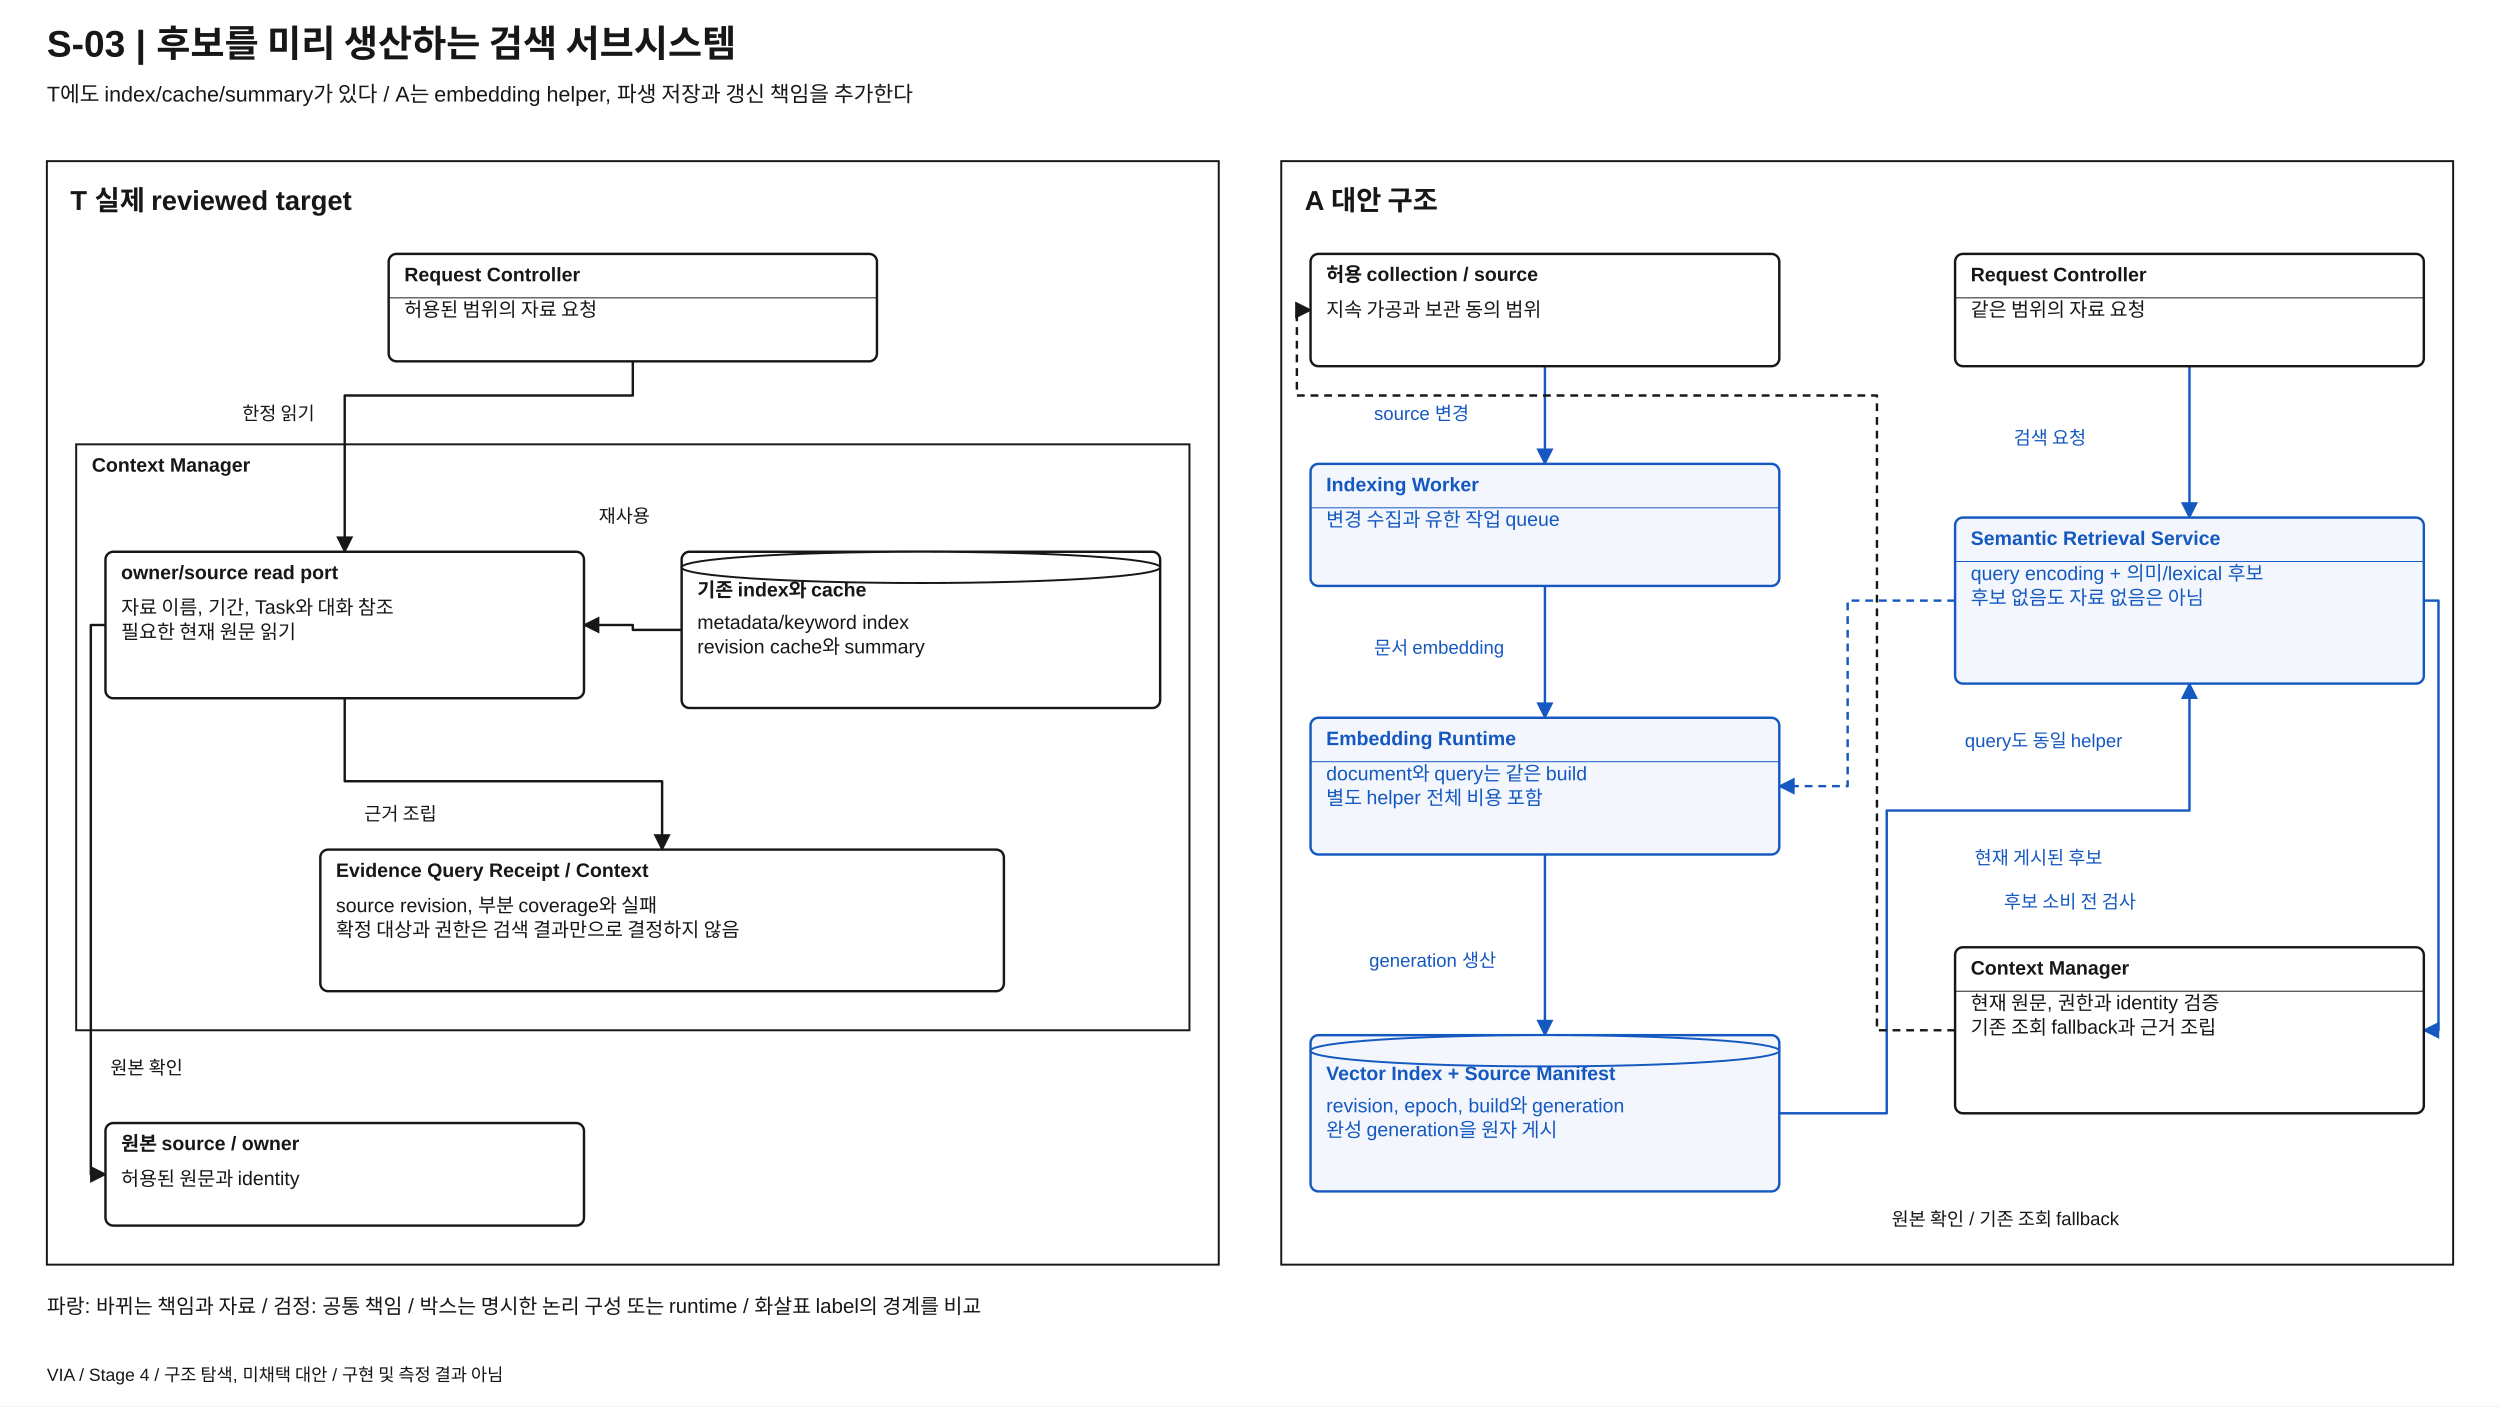
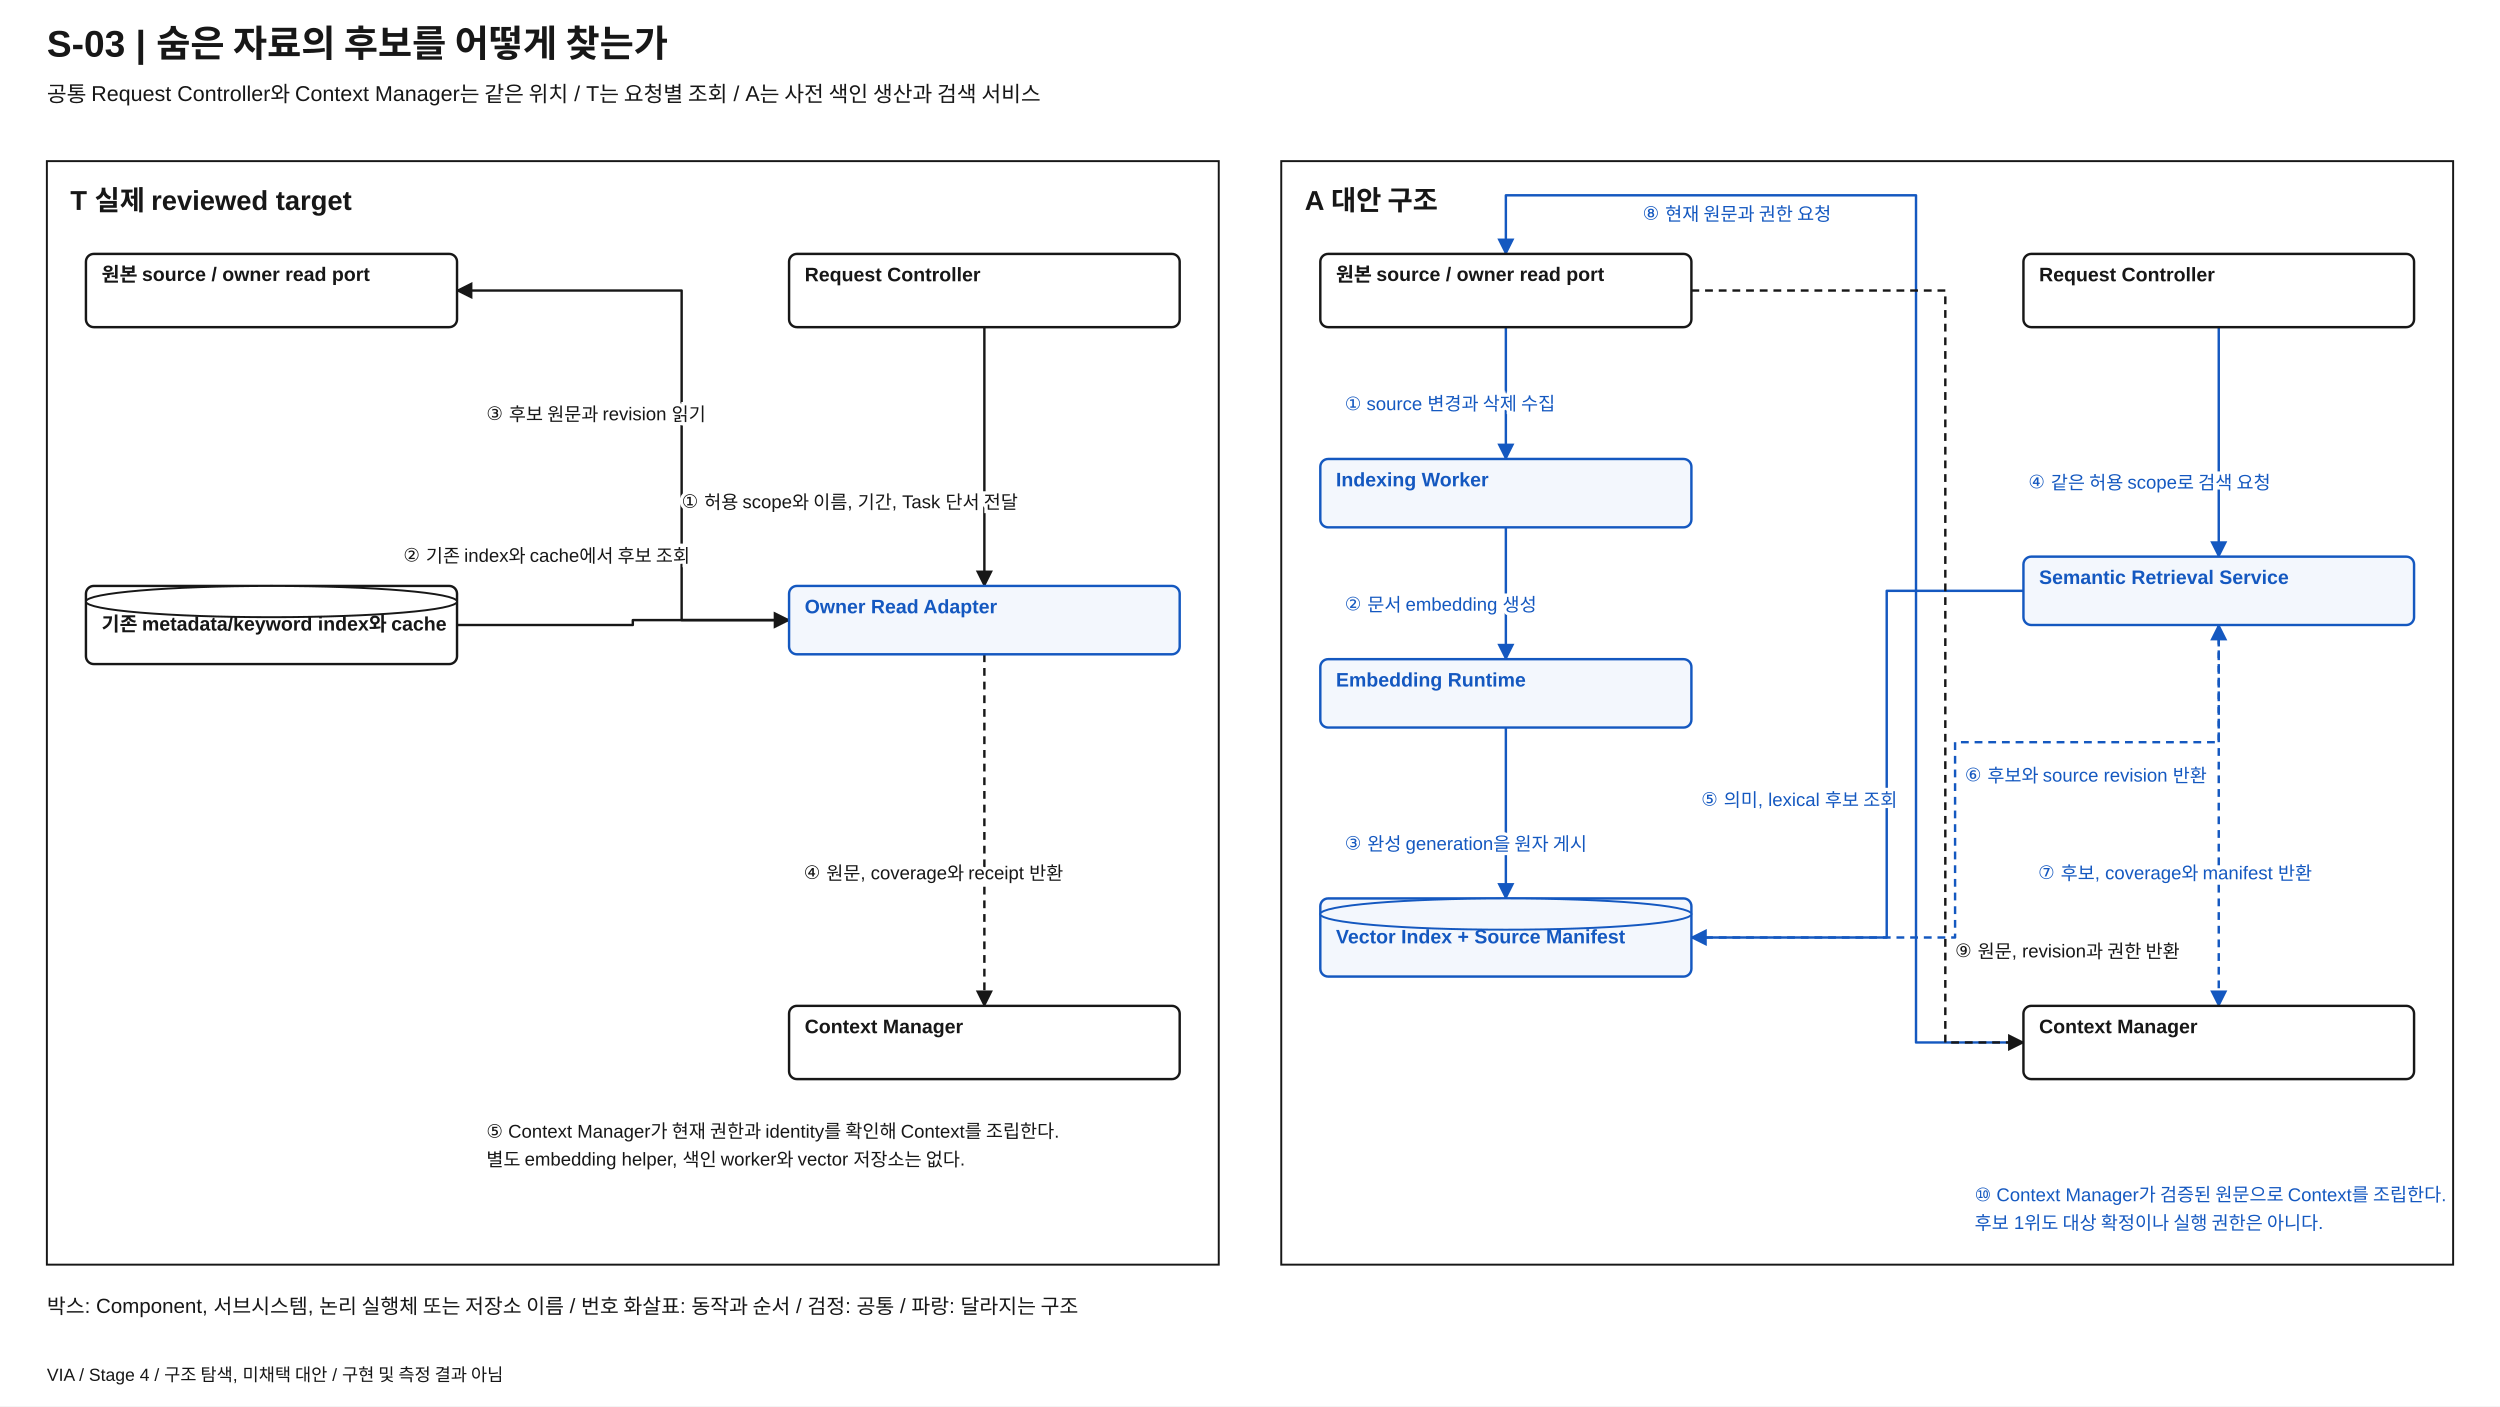
<svg xmlns="http://www.w3.org/2000/svg" width="2560" height="1440" viewBox="0 0 2560 1440" role="img" aria-labelledby="title desc">
  <defs>
    <marker id="k" viewBox="0 0 10 10" refX="9" refY="5" markerWidth="7" markerHeight="7" orient="auto">
      <path d="M0 0L10 5L0 10Z" fill="#171717" />
    </marker>
    <marker id="b" viewBox="0 0 10 10" refX="9" refY="5" markerWidth="7" markerHeight="7" orient="auto">
      <path d="M0 0L10 5L0 10Z" fill="#1458C0" />
    </marker>
  </defs>
  <rect width="2560" height="1440" fill="white" />
  <g font-family="Arial, Apple SD Gothic Neo, Malgun Gothic, sans-serif">
    <g id="panel0">
      <rect x="48" y="165" width="1200" height="1130" rx="0" fill="#FFFFFF" stroke="#171717" stroke-width="2" />
    </g>
    <g id="panel1">
      <rect x="1312" y="165" width="1200" height="1130" rx="0" fill="#FFFFFF" stroke="#171717" stroke-width="2" />
    </g>
+     <polyline id="0-edge-request" points="1008.0,335 1008.0,600" fill="none" stroke="#171717" stroke-width="2.5" stroke-linejoin="round" marker-end="url(#k)" />
+     <polyline id="0-edge-cache" points="468,640.0 648,640 648,635 808,635.0" fill="none" stroke="#171717" stroke-width="2.5" stroke-linejoin="round" marker-end="url(#k)" />
+     <polyline id="0-edge-source" points="808,635.0 698,635 698,297.5 468,297.5" fill="none" stroke="#171717" stroke-width="2.5" stroke-linejoin="round" marker-end="url(#k)" />
+     <polyline id="0-edge-return" points="1008.0,670 1008.0,1030" fill="none" stroke="#171717" stroke-width="2.5" stroke-linejoin="round" marker-end="url(#k)" stroke-dasharray="8 6" />
+     <polyline id="1-edge-collect" points="1542.0,335 1542.0,470" fill="none" stroke="#1458C0" stroke-width="2.5" stroke-linejoin="round" marker-end="url(#b)" />
+     <polyline id="1-edge-encode" points="1542.0,540 1542.0,675" fill="none" stroke="#1458C0" stroke-width="2.5" stroke-linejoin="round" marker-end="url(#b)" />
+     <polyline id="1-edge-publish" points="1542.0,745 1542.0,920" fill="none" stroke="#1458C0" stroke-width="2.5" stroke-linejoin="round" marker-end="url(#b)" />
+     <polyline id="1-edge-query" points="2272.0,335 2272.0,570" fill="none" stroke="#1458C0" stroke-width="2.5" stroke-linejoin="round" marker-end="url(#b)" />
+     <polyline id="1-edge-lookup" points="2072,605.0 1932,605 1932,960 1732,960.0" fill="none" stroke="#1458C0" stroke-width="2.5" stroke-linejoin="round" marker-end="url(#b)" />
+     <polyline id="1-edge-candidates" points="1732,960.0 2002,960 2002,760 2272,760 2272.0,640" fill="none" stroke="#1458C0" stroke-width="2.5" stroke-linejoin="round" marker-end="url(#b)" stroke-dasharray="8 6" />
+     <polyline id="1-edge-consume" points="2272.0,640 2272.0,1030" fill="none" stroke="#1458C0" stroke-width="2.5" stroke-linejoin="round" marker-end="url(#b)" stroke-dasharray="8 6" />
+     <polyline id="1-edge-original-request" points="2072,1067.5 1962,1067.5 1962,200 1542,200 1542.0,260" fill="none" stroke="#1458C0" stroke-width="2.5" stroke-linejoin="round" marker-end="url(#b)" />
+     <polyline id="1-edge-original-return" points="1732,297.5 1992,297.5 1992,1067.5 2072,1067.5" fill="none" stroke="#171717" stroke-width="2.5" stroke-linejoin="round" marker-end="url(#k)" stroke-dasharray="8 6" />
+     <g id="0-source">
+       <rect x="88" y="260" width="380" height="75" rx="8" fill="#FFFFFF" stroke="#171717" stroke-width="2.5" />
+       <text x="104" y="288" font-size="20" font-weight="700" fill="#171717">원본 source / owner read port</text>
+     </g>
+     <g id="0-rc">
+       <rect x="808" y="260" width="400" height="75" rx="8" fill="#FFFFFF" stroke="#171717" stroke-width="2.5" />
+       <text x="824" y="288" font-size="20" font-weight="700" fill="#171717">Request Controller</text>
+     </g>
    <g id="0-cm">
-       <rect x="78" y="455" width="1140" height="600" rx="0" fill="#FFFFFF" stroke="#171717" stroke-width="2" />
-       <text x="94" y="483" font-size="20" font-weight="700" fill="#171717">Context Manager</text>
+       <rect x="808" y="1030" width="400" height="75" rx="8" fill="#FFFFFF" stroke="#171717" stroke-width="2.5" />
+       <text x="824" y="1058" font-size="20" font-weight="700" fill="#171717">Context Manager</text>
    </g>
-     <polyline id="0-edge-request" points="648.0,370 648,405 353,405 353.0,565" fill="none" stroke="#171717" stroke-width="2.5" stroke-linejoin="round" marker-end="url(#k)" />
-     <polyline id="0-edge-cache" points="698,645.0 648,645 648,640 598,640.0" fill="none" stroke="#171717" stroke-width="2.5" stroke-linejoin="round" marker-end="url(#k)" />
-     <polyline id="0-edge-context" points="353.0,715 353,800 678,800 678.0,870" fill="none" stroke="#171717" stroke-width="2.5" stroke-linejoin="round" marker-end="url(#k)" />
-     <polyline id="0-edge-source" points="108,640.0 93,640 93,1202.5 108,1202.5" fill="none" stroke="#171717" stroke-width="2.5" stroke-linejoin="round" marker-end="url(#k)" />
-     <polyline id="1-edge-collect" points="1582.0,375 1582.0,475" fill="none" stroke="#1458C0" stroke-width="2.5" stroke-linejoin="round" marker-end="url(#b)" />
-     <polyline id="1-edge-encode" points="1582.0,600 1582.0,735" fill="none" stroke="#1458C0" stroke-width="2.5" stroke-linejoin="round" marker-end="url(#b)" />
-     <polyline id="1-edge-publish" points="1582.0,875 1582.0,1060" fill="none" stroke="#1458C0" stroke-width="2.5" stroke-linejoin="round" marker-end="url(#b)" />
-     <polyline id="1-edge-query" points="2242.0,375 2242.0,530" fill="none" stroke="#1458C0" stroke-width="2.5" stroke-linejoin="round" marker-end="url(#b)" />
-     <polyline id="1-edge-qencode" points="2002,615.0 1892,615 1892,805 1822,805.0" fill="none" stroke="#1458C0" stroke-width="2.5" stroke-linejoin="round" marker-end="url(#b)" stroke-dasharray="8 6" />
-     <polyline id="1-edge-candidates" points="1822,1140.0 1932,1140 1932,830 2242,830 2242.0,700" fill="none" stroke="#1458C0" stroke-width="2.5" stroke-linejoin="round" marker-end="url(#b)" />
-     <polyline id="1-edge-consume" points="2482,615.0 2497,615 2497,1055 2482,1055.0" fill="none" stroke="#1458C0" stroke-width="2.5" stroke-linejoin="round" marker-end="url(#b)" />
-     <polyline id="1-edge-original" points="2002,1055.0 1922,1055 1922,405 1328,405 1328,317.5 1342,317.5" fill="none" stroke="#171717" stroke-width="2.5" stroke-linejoin="round" marker-end="url(#k)" stroke-dasharray="8 6" />
-     <g id="0-rc">
-       <rect x="398" y="260" width="500" height="110" rx="8" fill="#FFFFFF" stroke="#171717" stroke-width="2.5" />
-       <text x="414" y="288" font-size="20" font-weight="700" fill="#171717">Request Controller</text>
-       <path d="M398 305H898" stroke="#171717" fill="none" />
-       <text x="414" y="324" font-size="20" fill="#171717">허용된 범위의 자료 요청</text>
+     <g id="1-source">
+       <rect x="1352" y="260" width="380" height="75" rx="8" fill="#FFFFFF" stroke="#171717" stroke-width="2.5" />
+       <text x="1368" y="288" font-size="20" font-weight="700" fill="#171717">원본 source / owner read port</text>
+     </g>
+     <g id="1-rc">
+       <rect x="2072" y="260" width="400" height="75" rx="8" fill="#FFFFFF" stroke="#171717" stroke-width="2.5" />
+       <text x="2088" y="288" font-size="20" font-weight="700" fill="#171717">Request Controller</text>
+     </g>
+     <g id="1-cm">
+       <rect x="2072" y="1030" width="400" height="75" rx="8" fill="#FFFFFF" stroke="#171717" stroke-width="2.5" />
+       <text x="2088" y="1058" font-size="20" font-weight="700" fill="#171717">Context Manager</text>
+     </g>
+     <g id="0-cache">
+       <rect x="88" y="600" width="380" height="80" rx="8" fill="#FFFFFF" stroke="#171717" stroke-width="2.5" />
+       <ellipse cx="278.0" cy="616" rx="190.0" ry="16" fill="#FFFFFF" stroke="#171717" stroke-width="2" />
+       <text x="104" y="646" font-size="20" font-weight="700" fill="#171717">기존 metadata/keyword index와 cache</text>
    </g>
    <g id="0-read">
-       <rect x="108" y="565" width="490" height="150" rx="8" fill="#FFFFFF" stroke="#171717" stroke-width="2.5" />
-       <text x="124" y="593" font-size="20" font-weight="700" fill="#171717">owner/source read port</text>
-       <text x="124" y="629" font-size="20" fill="#171717">자료 이름, 기간, Task와 대화 참조</text>
-       <text x="124" y="654" font-size="20" fill="#171717">필요한 현재 원문 읽기</text>
-     </g>
-     <g id="0-cache">
-       <rect x="698" y="565" width="490" height="160" rx="8" fill="#FFFFFF" stroke="#171717" stroke-width="2.5" />
-       <ellipse cx="943.0" cy="581" rx="245.0" ry="16" fill="#FFFFFF" stroke="#171717" stroke-width="2" />
-       <text x="714" y="611" font-size="20" font-weight="700" fill="#171717">기존 index와 cache</text>
-       <text x="714" y="644" font-size="20" fill="#171717">metadata/keyword index</text>
-       <text x="714" y="669" font-size="20" fill="#171717">revision cache와 summary</text>
-     </g>
-     <g id="0-receipt">
-       <rect x="328" y="870" width="700" height="145" rx="8" fill="#FFFFFF" stroke="#171717" stroke-width="2.5" />
-       <text x="344" y="898" font-size="20" font-weight="700" fill="#171717">Evidence Query Receipt / Context</text>
-       <text x="344" y="934" font-size="20" fill="#171717">source revision, 부분 coverage와 실패</text>
-       <text x="344" y="959" font-size="20" fill="#171717">확정 대상과 권한은 검색 결과만으로 결정하지 않음</text>
-     </g>
-     <g id="0-source">
-       <rect x="108" y="1150" width="490" height="105" rx="8" fill="#FFFFFF" stroke="#171717" stroke-width="2.5" />
-       <text x="124" y="1178" font-size="20" font-weight="700" fill="#171717">원본 source / owner</text>
-       <text x="124" y="1214" font-size="20" fill="#171717">허용된 원문과 identity</text>
-     </g>
-     <g id="1-source">
-       <rect x="1342" y="260" width="480" height="115" rx="8" fill="#FFFFFF" stroke="#171717" stroke-width="2.5" />
-       <text x="1358" y="288" font-size="20" font-weight="700" fill="#171717">허용 collection / source</text>
-       <text x="1358" y="324" font-size="20" fill="#171717">지속 가공과 보관 동의 범위</text>
+       <rect x="808" y="600" width="400" height="70" rx="8" fill="#F3F7FD" stroke="#1458C0" stroke-width="2.5" />
+       <text x="824" y="628" font-size="20" font-weight="700" fill="#1458C0">Owner Read Adapter</text>
    </g>
    <g id="1-worker">
-       <rect x="1342" y="475" width="480" height="125" rx="8" fill="#F3F7FD" stroke="#1458C0" stroke-width="2.5" />
-       <text x="1358" y="503" font-size="20" font-weight="700" fill="#1458C0">Indexing Worker</text>
-       <path d="M1342 520H1822" stroke="#1458C0" fill="none" />
-       <text x="1358" y="539" font-size="20" fill="#1458C0">변경 수집과 유한 작업 queue</text>
+       <rect x="1352" y="470" width="380" height="70" rx="8" fill="#F3F7FD" stroke="#1458C0" stroke-width="2.5" />
+       <text x="1368" y="498" font-size="20" font-weight="700" fill="#1458C0">Indexing Worker</text>
    </g>
    <g id="1-embed">
-       <rect x="1342" y="735" width="480" height="140" rx="8" fill="#F3F7FD" stroke="#1458C0" stroke-width="2.5" />
-       <text x="1358" y="763" font-size="20" font-weight="700" fill="#1458C0">Embedding Runtime</text>
-       <path d="M1342 780H1822" stroke="#1458C0" fill="none" />
-       <text x="1358" y="799" font-size="20" fill="#1458C0">document와 query는 같은 build</text>
-       <text x="1358" y="824" font-size="20" fill="#1458C0">별도 helper 전체 비용 포함</text>
+       <rect x="1352" y="675" width="380" height="70" rx="8" fill="#F3F7FD" stroke="#1458C0" stroke-width="2.5" />
+       <text x="1368" y="703" font-size="20" font-weight="700" fill="#1458C0">Embedding Runtime</text>
    </g>
    <g id="1-index">
-       <rect x="1342" y="1060" width="480" height="160" rx="8" fill="#F3F7FD" stroke="#1458C0" stroke-width="2.5" />
-       <ellipse cx="1582.0" cy="1076" rx="240.0" ry="16" fill="#F3F7FD" stroke="#1458C0" stroke-width="2" />
-       <text x="1358" y="1106" font-size="20" font-weight="700" fill="#1458C0">Vector Index + Source Manifest</text>
-       <text x="1358" y="1139" font-size="20" fill="#1458C0">revision, epoch, build와 generation</text>
-       <text x="1358" y="1164" font-size="20" fill="#1458C0">완성 generation을 원자 게시</text>
-     </g>
-     <g id="1-rc">
-       <rect x="2002" y="260" width="480" height="115" rx="8" fill="#FFFFFF" stroke="#171717" stroke-width="2.5" />
-       <text x="2018" y="288" font-size="20" font-weight="700" fill="#171717">Request Controller</text>
-       <path d="M2002 305H2482" stroke="#171717" fill="none" />
-       <text x="2018" y="324" font-size="20" fill="#171717">같은 범위의 자료 요청</text>
+       <rect x="1352" y="920" width="380" height="80" rx="8" fill="#F3F7FD" stroke="#1458C0" stroke-width="2.5" />
+       <ellipse cx="1542.0" cy="936" rx="190.0" ry="16" fill="#F3F7FD" stroke="#1458C0" stroke-width="2" />
+       <text x="1368" y="966" font-size="20" font-weight="700" fill="#1458C0">Vector Index + Source Manifest</text>
    </g>
    <g id="1-retrieve">
-       <rect x="2002" y="530" width="480" height="170" rx="8" fill="#F3F7FD" stroke="#1458C0" stroke-width="2.5" />
-       <text x="2018" y="558" font-size="20" font-weight="700" fill="#1458C0">Semantic Retrieval Service</text>
-       <path d="M2002 575H2482" stroke="#1458C0" fill="none" />
-       <text x="2018" y="594" font-size="20" fill="#1458C0">query encoding + 의미/lexical 후보</text>
-       <text x="2018" y="619" font-size="20" fill="#1458C0">후보 없음도 자료 없음은 아님</text>
+       <rect x="2072" y="570" width="400" height="70" rx="8" fill="#F3F7FD" stroke="#1458C0" stroke-width="2.5" />
+       <text x="2088" y="598" font-size="20" font-weight="700" fill="#1458C0">Semantic Retrieval Service</text>
    </g>
-     <g id="1-cm">
-       <rect x="2002" y="970" width="480" height="170" rx="8" fill="#FFFFFF" stroke="#171717" stroke-width="2.5" />
-       <text x="2018" y="998" font-size="20" font-weight="700" fill="#171717">Context Manager</text>
-       <path d="M2002 1015H2482" stroke="#171717" fill="none" />
-       <text x="2018" y="1034" font-size="20" fill="#171717">현재 원문, 권한과 identity 검증</text>
-       <text x="2018" y="1059" font-size="20" fill="#171717">기존 조회 fallback과 근거 조립</text>
-     </g>
-     <text x="248" y="430" font-size="19" fill="#171717" stroke="white" stroke-width="7" paint-order="stroke">한정 읽기</text>
-     <text x="613" y="535" font-size="19" fill="#171717" stroke="white" stroke-width="7" paint-order="stroke">재사용</text>
-     <text x="373" y="840" font-size="19" fill="#171717" stroke="white" stroke-width="7" paint-order="stroke">근거 조립</text>
-     <text x="113" y="1100" font-size="19" fill="#171717" stroke="white" stroke-width="7" paint-order="stroke">원본 확인</text>
-     <text x="1407" y="430" font-size="19" fill="#1458C0" stroke="white" stroke-width="7" paint-order="stroke">source 변경</text>
-     <text x="1407" y="670" font-size="19" fill="#1458C0" stroke="white" stroke-width="7" paint-order="stroke">문서 embedding</text>
-     <text x="1402" y="990" font-size="19" fill="#1458C0" stroke="white" stroke-width="7" paint-order="stroke">generation 생산</text>
-     <text x="2062" y="455" font-size="19" fill="#1458C0" stroke="white" stroke-width="7" paint-order="stroke">검색 요청</text>
-     <text x="2012" y="765" font-size="19" fill="#1458C0" stroke="white" stroke-width="7" paint-order="stroke">query도 동일 helper</text>
-     <text x="2022" y="885" font-size="19" fill="#1458C0" stroke="white" stroke-width="7" paint-order="stroke">현재 게시된 후보</text>
-     <text x="2052" y="930" font-size="19" fill="#1458C0" stroke="white" stroke-width="7" paint-order="stroke">후보 소비 전 검사</text>
-     <text x="1937" y="1255" font-size="19" fill="#171717" stroke="white" stroke-width="7" paint-order="stroke">원본 확인 / 기존 조회 fallback</text>
-     <text x="48" y="58" font-size="38" font-weight="700" fill="#171717">S-03  |  후보를 미리 생산하는 검색 서브시스템</text>
-     <text x="48" y="104" font-size="22" font-weight="400" fill="#171717">T에도 index/cache/summary가 있다 / A는 embedding helper, 파생 저장과 갱신 책임을 추가한다</text>
+     <text x="698" y="520" font-size="19" fill="#171717" stroke="white" stroke-width="7" paint-order="stroke">① 허용 scope와 이름, 기간, Task 단서 전달</text>
+     <text x="413" y="575" font-size="19" fill="#171717" stroke="white" stroke-width="7" paint-order="stroke">② 기존 index와 cache에서 후보 조회</text>
+     <text x="498" y="430" font-size="19" fill="#171717" stroke="white" stroke-width="7" paint-order="stroke">③ 후보 원문과 revision 읽기</text>
+     <text x="823" y="900" font-size="19" fill="#171717" stroke="white" stroke-width="7" paint-order="stroke">④ 원문, coverage와 receipt 반환</text>
+     <text x="1377" y="420" font-size="19" fill="#1458C0" stroke="white" stroke-width="7" paint-order="stroke">① source 변경과 삭제 수집</text>
+     <text x="1377" y="625" font-size="19" fill="#1458C0" stroke="white" stroke-width="7" paint-order="stroke">② 문서 embedding 생성</text>
+     <text x="1377" y="870" font-size="19" fill="#1458C0" stroke="white" stroke-width="7" paint-order="stroke">③ 완성 generation을 원자 게시</text>
+     <text x="2077" y="500" font-size="19" fill="#1458C0" stroke="white" stroke-width="7" paint-order="stroke">④ 같은 허용 scope로 검색 요청</text>
+     <text x="1742" y="825" font-size="19" fill="#1458C0" stroke="white" stroke-width="7" paint-order="stroke">⑤ 의미, lexical 후보 조회</text>
+     <text x="2012" y="800" font-size="19" fill="#1458C0" stroke="white" stroke-width="7" paint-order="stroke">⑥ 후보와 source revision 반환</text>
+     <text x="2087" y="900" font-size="19" fill="#1458C0" stroke="white" stroke-width="7" paint-order="stroke">⑦ 후보, coverage와 manifest 반환</text>
+     <text x="1682" y="225" font-size="19" fill="#1458C0" stroke="white" stroke-width="7" paint-order="stroke">⑧ 현재 원문과 권한 요청</text>
+     <text x="2002" y="980" font-size="19" fill="#171717" stroke="white" stroke-width="7" paint-order="stroke">⑨ 원문, revision과 권한 반환</text>
+     <text x="48" y="58" font-size="38" font-weight="700" fill="#171717">S-03  |  숨은 자료의 후보를 어떻게 찾는가</text>
+     <text x="48" y="104" font-size="22" font-weight="400" fill="#171717">공통 Request Controller와 Context Manager는 같은 위치 / T는 요청별 조회 / A는 사전 색인 생산과 검색 서비스</text>
    <text x="48" y="1414" font-size="18" font-weight="400" fill="#171717">VIA / Stage 4 / 구조 탐색, 미채택 대안 / 구현 및 측정 결과 아님</text>
    <text x="72" y="215" font-size="28" font-weight="700" fill="#171717">T  실제 reviewed target</text>
    <text x="1336" y="215" font-size="28" font-weight="700" fill="#171717">A  대안 구조</text>
-     <text x="48" y="1345" font-size="21" font-weight="400" fill="#171717">파랑: 바뀌는 책임과 자료 / 검정: 공통 책임 / 박스는 명시한 논리 구성 또는 runtime / 화살표 label의 경계를 비교</text>
+     <text x="48" y="1345" font-size="21" font-weight="400" fill="#171717">박스: Component, 서브시스템, 논리 실행체 또는 저장소 이름 / 번호 화살표: 동작과 순서 / 검정: 공통 / 파랑: 달라지는 구조</text>
+     <text x="498" y="1165" font-size="19" font-weight="400" fill="#171717">⑤ Context Manager가 현재 권한과 identity를 확인해 Context를 조립한다.</text>
+     <text x="498" y="1194" font-size="19" font-weight="400" fill="#171717">별도 embedding helper, 색인 worker와 vector 저장소는 없다.</text>
+     <text x="2022" y="1230" font-size="19" font-weight="400" fill="#1458C0">⑩ Context Manager가 검증된 원문으로 Context를 조립한다.</text>
+     <text x="2022" y="1259" font-size="19" font-weight="400" fill="#1458C0">후보 1위도 대상 확정이나 실행 권한은 아니다.</text>
  </g>
</svg>
